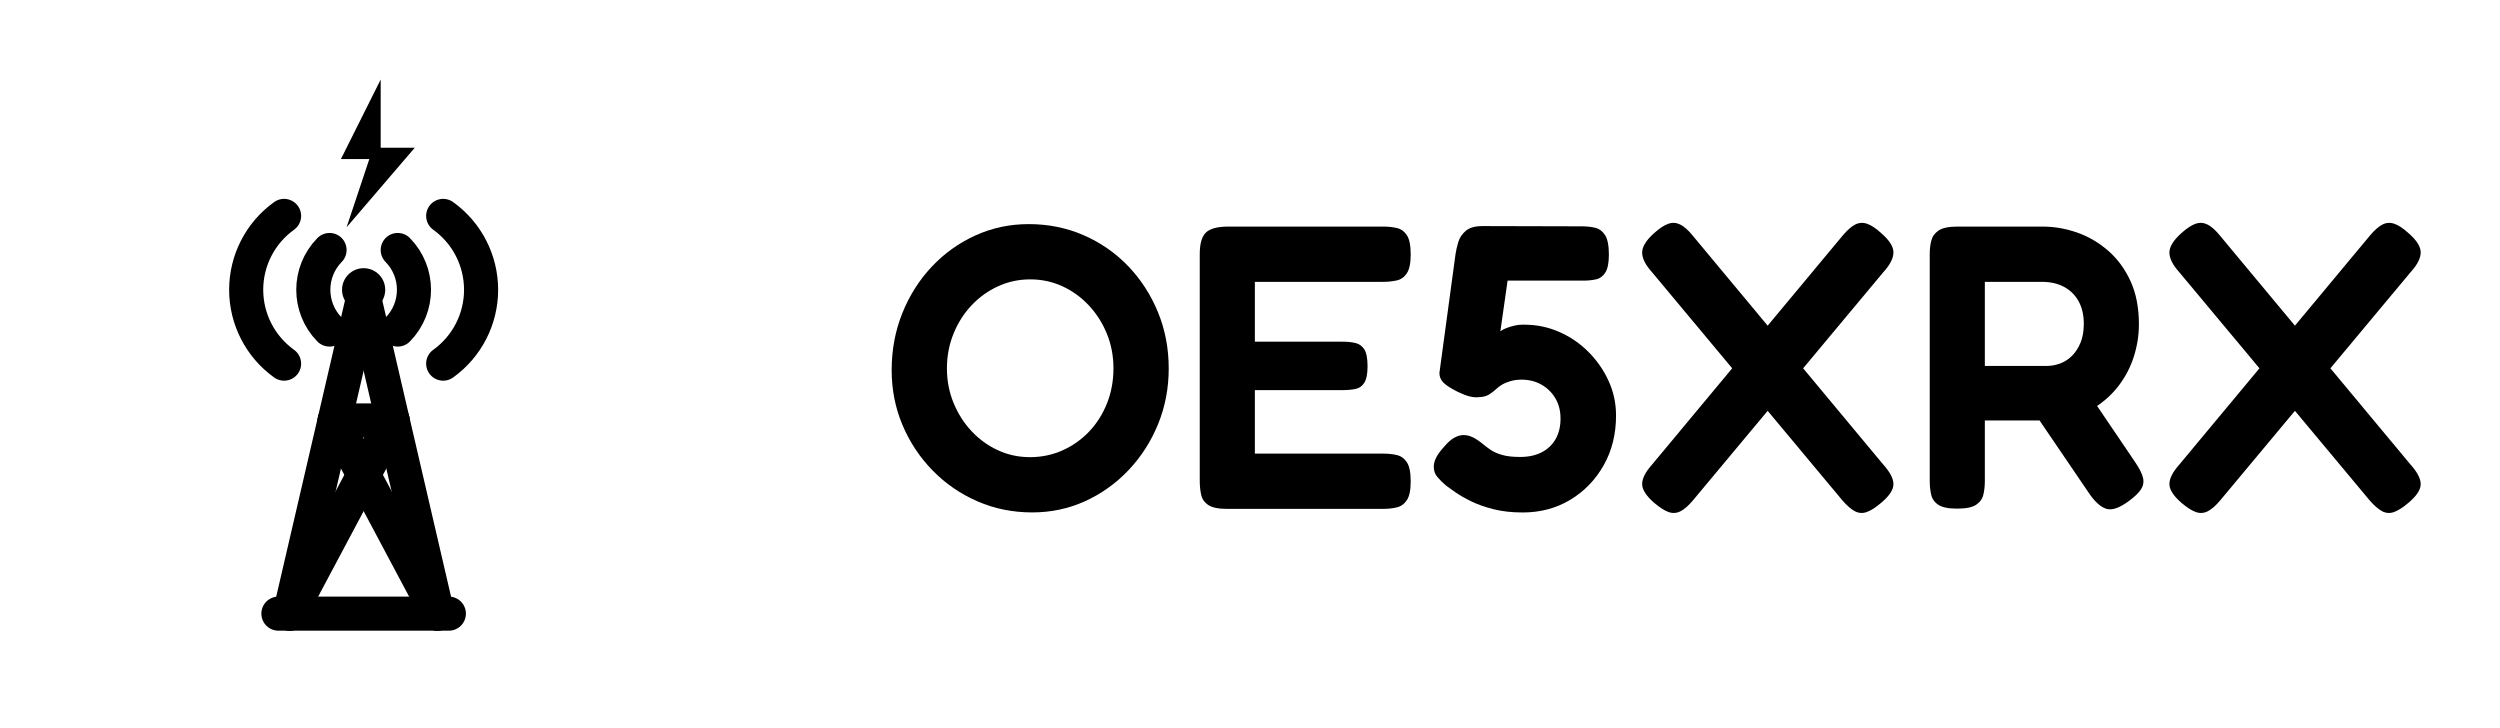
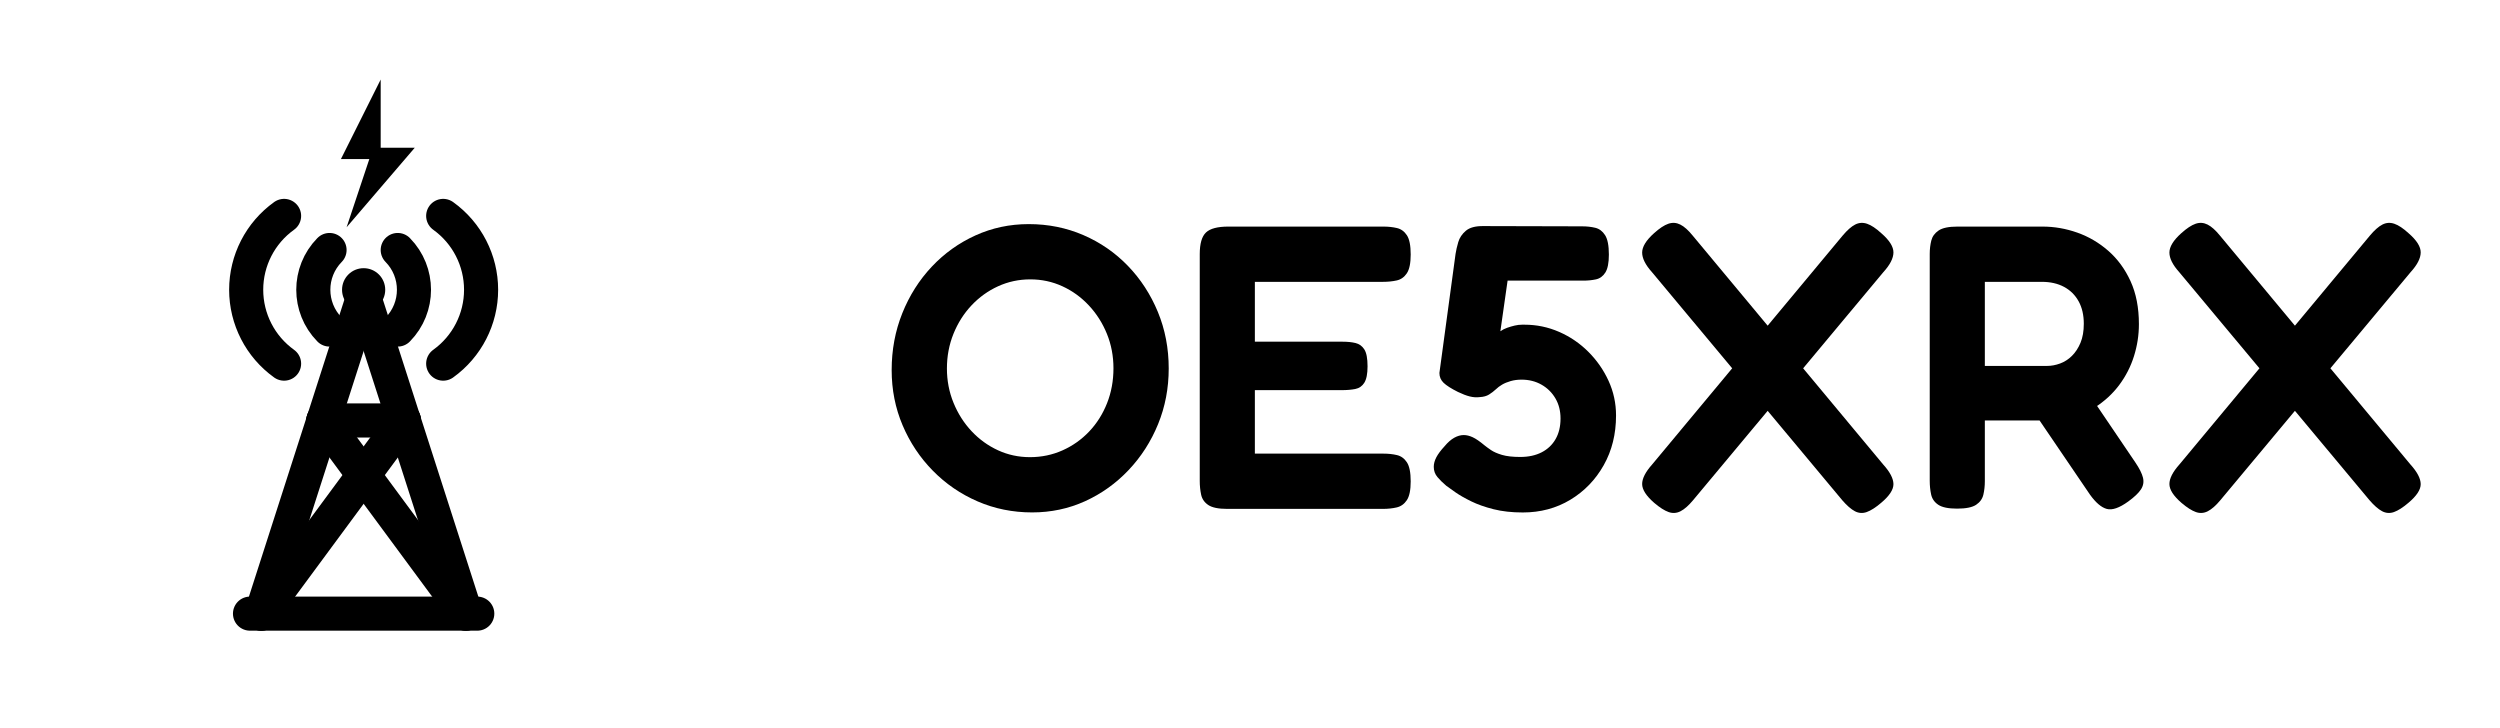
<svg xmlns="http://www.w3.org/2000/svg" viewBox="0 0 330 96" role="img" aria-label="OE5XRX">
  <g transform="translate(0, 0) scale(0.75)">
    <g fill="none" stroke="currentColor" stroke-width="6" stroke-linecap="round" stroke-linejoin="round">
      <path d="M58 44 a10 10 0 0 0 0 14" />
      <path d="M50 38 a16 16 0 0 0 0 26" />
      <path d="M70 44 a10 10 0 0 1 0 14" />
      <path d="M78 38 a16 16 0 0 1 0 26" />
-       <path d="M64 52 L51 108" />
-       <path d="M64 52 L77 108" />
-       <path d="M49 108 L79 108" />
-       <path d="M58.9 74 L69.1 74" />
-       <path d="M58.9 74 L77 108" />
-       <path d="M69.1 74 L51 108" />
+       <path d="M64 52 L46 108" />
+       <path d="M64 52 L82 108" />
+       <path d="M44 108 L84 108" />
+       <path d="M56.9 74 L71.1 74" />
+       <path d="M56.9 74 L82 108" />
+       <path d="M71.1 74 L46 108" />
    </g>
    <circle cx="64" cy="51" r="3.8" fill="currentColor" />
    <path d="M67 14 L60 28 L65 28 L61 40 L73 26 L67 26 Z" fill="currentColor" />
  </g>
  <g transform="translate(108, 18.4) scale(0.6167)">
    <path fill="currentColor" d="M45.8 79.843Q39.566 79.843 34.123 77.483Q28.679 75.123 24.548 70.921Q20.416 66.719 18.072 61.2Q15.728 55.681 15.728 49.374Q15.728 42.891 18.004 37.212Q20.28 31.534 24.307 27.253Q28.334 22.973 33.662 20.553Q38.99 18.133 45.067 18.133Q51.32 18.133 56.764 20.487Q62.209 22.841 66.292 27.07Q70.375 31.298 72.702 36.922Q75.029 42.545 75.029 49.042Q75.029 55.364 72.756 60.939Q70.482 66.514 66.437 70.783Q62.391 75.052 57.115 77.448Q51.838 79.843 45.8 79.843ZM45.336 68.015Q49.051 68.015 52.308 66.557Q55.565 65.099 58.011 62.517Q60.458 59.936 61.83 56.466Q63.202 52.995 63.202 49.001Q63.202 45.073 61.803 41.627Q60.404 38.181 57.941 35.546Q55.478 32.91 52.268 31.436Q49.058 29.961 45.398 29.961Q41.739 29.961 38.509 31.436Q35.279 32.91 32.817 35.529Q30.354 38.149 28.955 41.619Q27.556 45.089 27.556 49.045Q27.556 52.936 28.972 56.393Q30.388 59.849 32.834 62.458Q35.279 65.067 38.482 66.541Q41.685 68.015 45.336 68.015Z" />
    <path fill="currentColor" d="M87.527 79.087Q84.74 79.087 83.503 78.261Q82.267 77.435 81.969 76.047Q81.672 74.659 81.672 73.114V24.55Q81.672 21.19 83.006 19.926Q84.34 18.663 87.786 18.663H120.969Q122.568 18.663 123.885 18.976Q125.203 19.289 126.013 20.526Q126.823 21.763 126.823 24.636Q126.823 27.423 125.997 28.66Q125.171 29.896 123.826 30.193Q122.481 30.49 120.882 30.49H93.468V43.301H112.241Q113.84 43.301 115.023 43.588Q116.205 43.874 116.897 44.949Q117.588 46.023 117.588 48.572Q117.588 50.981 116.897 52.083Q116.205 53.185 114.952 53.428Q113.699 53.671 112.068 53.671H93.468V67.259H120.969Q122.568 67.259 123.885 67.573Q125.203 67.886 126.013 69.123Q126.823 70.359 126.823 73.2Q126.823 75.987 125.997 77.224Q125.171 78.461 123.826 78.774Q122.481 79.087 120.882 79.087Z" />
    <path fill="currentColor" d="M150.814 79.854Q147.303 79.854 144.549 79.157Q141.795 78.461 139.758 77.462Q137.722 76.462 136.399 75.539Q135.076 74.615 134.428 74.129Q133.326 73.2 132.543 72.271Q131.76 71.342 131.76 70.089Q131.76 69.096 132.311 68.042Q132.862 66.989 134.082 65.672Q135.119 64.429 136.151 63.857Q137.182 63.284 138.176 63.284Q139.083 63.284 140.099 63.754Q141.114 64.224 142.626 65.488Q143.145 65.909 144.009 66.498Q144.873 67.087 146.358 67.529Q147.843 67.972 150.263 67.972Q152.92 67.972 154.854 66.979Q156.787 65.985 157.84 64.143Q158.894 62.301 158.894 59.741Q158.894 57.3 157.797 55.432Q156.701 53.563 154.811 52.493Q152.92 51.424 150.555 51.424Q149.291 51.424 148.216 51.732Q147.141 52.04 146.364 52.504Q145.586 52.969 145.111 53.444Q144.376 54.125 143.593 54.611Q142.81 55.097 141.6 55.162Q140.563 55.291 139.472 55.021Q138.381 54.751 136.923 54.049Q134.773 52.969 133.871 52.105Q132.97 51.24 132.97 49.988L136.426 24.506Q136.599 23.372 137.004 21.984Q137.409 20.596 138.63 19.559Q139.85 18.522 142.367 18.555L163.484 18.609Q165.05 18.609 166.336 18.922Q167.621 19.235 168.431 20.499Q169.242 21.763 169.242 24.658Q169.242 27.304 168.485 28.498Q167.729 29.691 166.471 29.961Q165.213 30.231 163.754 30.231H147.563L146.018 41.065Q146.698 40.59 147.492 40.315Q148.286 40.039 149.086 39.85Q149.885 39.661 150.663 39.661H151.192Q155.059 39.661 158.58 41.195Q162.102 42.729 164.834 45.451Q167.567 48.173 169.171 51.673Q170.775 55.172 170.775 59.104Q170.775 65.056 168.14 69.733Q165.504 74.41 160.994 77.132Q156.485 79.854 150.814 79.854Z" />
    <path fill="currentColor" d="M227.506 77.802Q225.756 79.292 224.438 79.762Q223.12 80.232 221.9 79.589Q220.679 78.947 219.21 77.251L178.466 28.417Q176.36 26.073 176.365 24.215Q176.371 22.357 178.898 20.088Q180.648 18.511 181.966 18.058Q183.284 17.604 184.531 18.231Q185.779 18.857 187.194 20.607L227.938 69.56Q230.131 71.98 230.152 73.773Q230.174 75.566 227.506 77.802ZM178.952 77.802Q176.371 75.566 176.365 73.773Q176.36 71.98 178.52 69.56L219.264 20.607Q220.733 18.857 221.954 18.231Q223.174 17.604 224.508 18.058Q225.842 18.511 227.56 20.088Q230.174 22.357 230.152 24.215Q230.131 26.073 227.992 28.417L187.248 77.251Q185.833 78.947 184.585 79.589Q183.338 80.232 182.02 79.762Q180.702 79.292 178.952 77.802Z" />
    <path fill="currentColor" d="M243.773 79.033Q240.986 79.033 239.749 78.207Q238.513 77.381 238.216 75.993Q237.919 74.605 237.919 73.06V24.517Q237.919 23.005 238.248 21.676Q238.577 20.348 239.814 19.505Q241.051 18.663 243.859 18.663H262.071Q265.841 18.663 269.497 19.953Q273.154 21.244 276.135 23.847Q279.116 26.451 280.904 30.355Q282.691 34.26 282.691 39.542Q282.691 43.031 281.638 46.391Q280.585 49.75 278.473 52.575Q276.362 55.399 273.218 57.403Q270.075 59.407 265.862 60.163H249.714V73.146Q249.714 74.691 249.401 76.036Q249.087 77.381 247.851 78.207Q246.614 79.033 243.773 79.033ZM280.401 77.51Q277.55 79.573 275.805 79.093Q274.061 78.612 272.214 76.03L257.351 54.168L270.594 52.407L281.925 69.139Q283.232 71.062 283.561 72.401Q283.89 73.74 283.134 74.907Q282.378 76.074 280.401 77.51ZM249.714 48.486H263.043Q264.404 48.486 265.808 47.973Q267.213 47.46 268.341 46.353Q269.47 45.246 270.183 43.55Q270.896 41.854 270.896 39.456Q270.896 36.669 269.789 34.66Q268.682 32.651 266.673 31.571Q264.663 30.49 261.898 30.49H249.714Z" />
    <path fill="currentColor" d="M340.362 77.802Q338.612 79.292 337.294 79.762Q335.976 80.232 334.755 79.589Q333.535 78.947 332.066 77.251L291.322 28.417Q289.216 26.073 289.221 24.215Q289.226 22.357 291.754 20.088Q293.504 18.511 294.822 18.058Q296.14 17.604 297.387 18.231Q298.635 18.857 300.05 20.607L340.794 69.56Q342.986 71.98 343.008 73.773Q343.03 75.566 340.362 77.802ZM291.808 77.802Q289.226 75.566 289.221 73.773Q289.216 71.98 291.376 69.56L332.12 20.607Q333.589 18.857 334.809 18.231Q336.03 17.604 337.364 18.058Q338.698 18.511 340.416 20.088Q343.03 22.357 343.008 24.215Q342.986 26.073 340.848 28.417L300.104 77.251Q298.689 78.947 297.441 79.589Q296.194 80.232 294.876 79.762Q293.558 79.292 291.808 77.802Z" />
  </g>
</svg>
